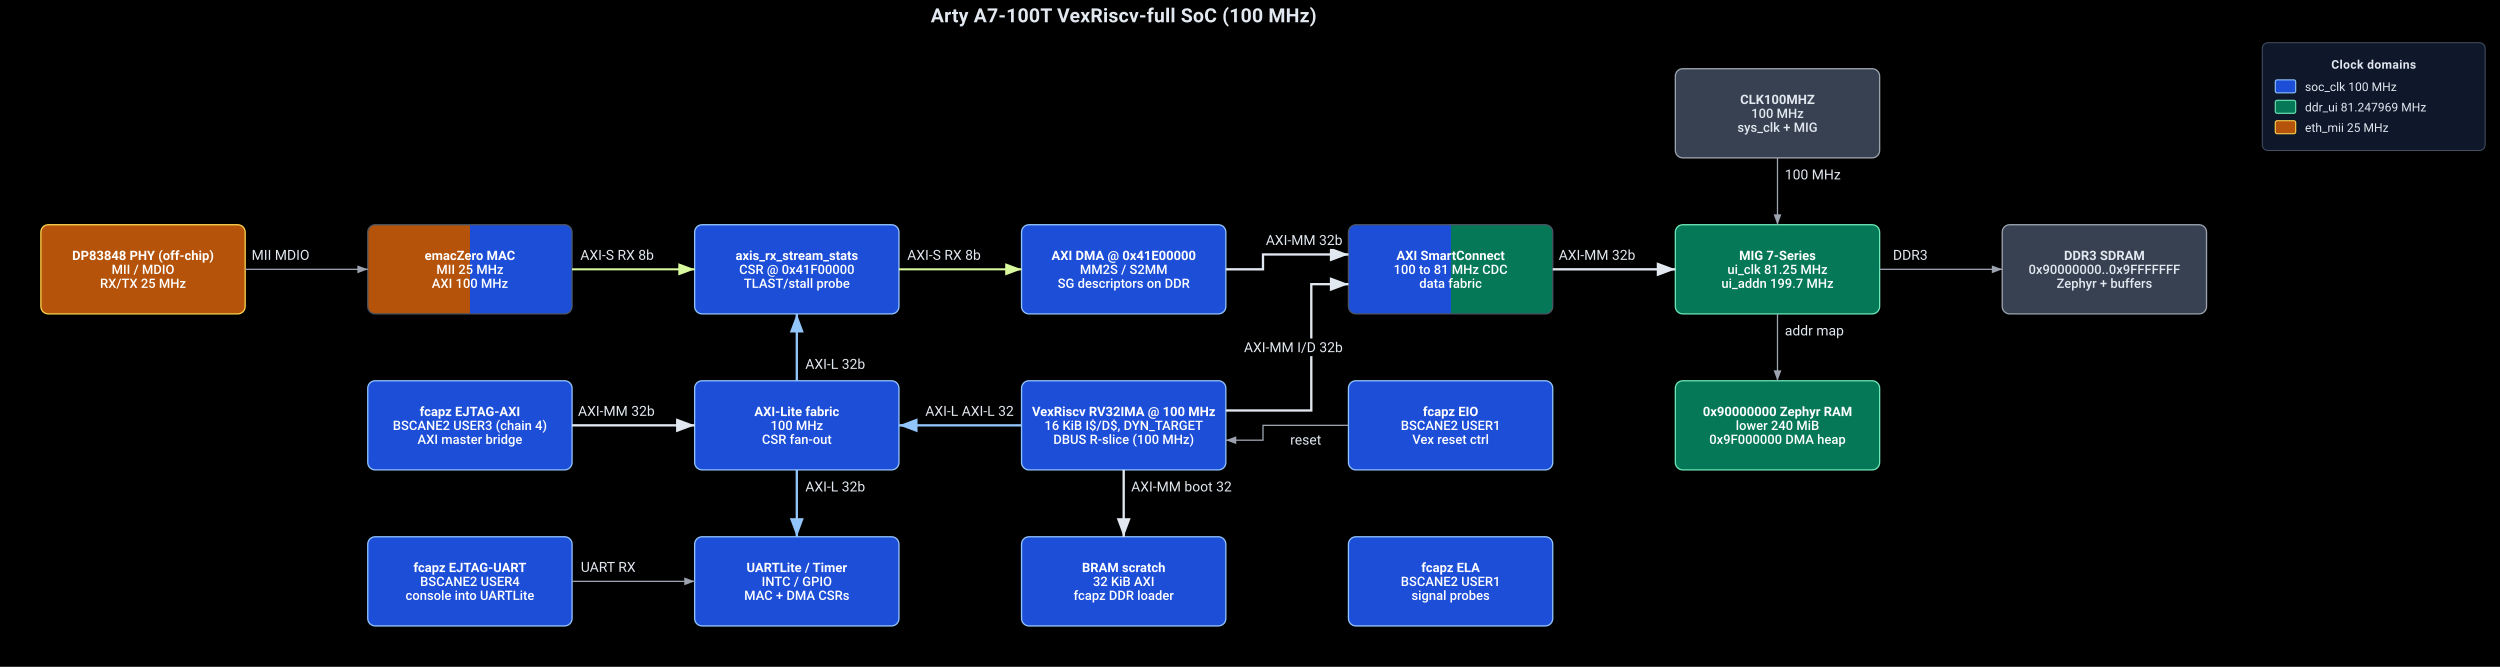
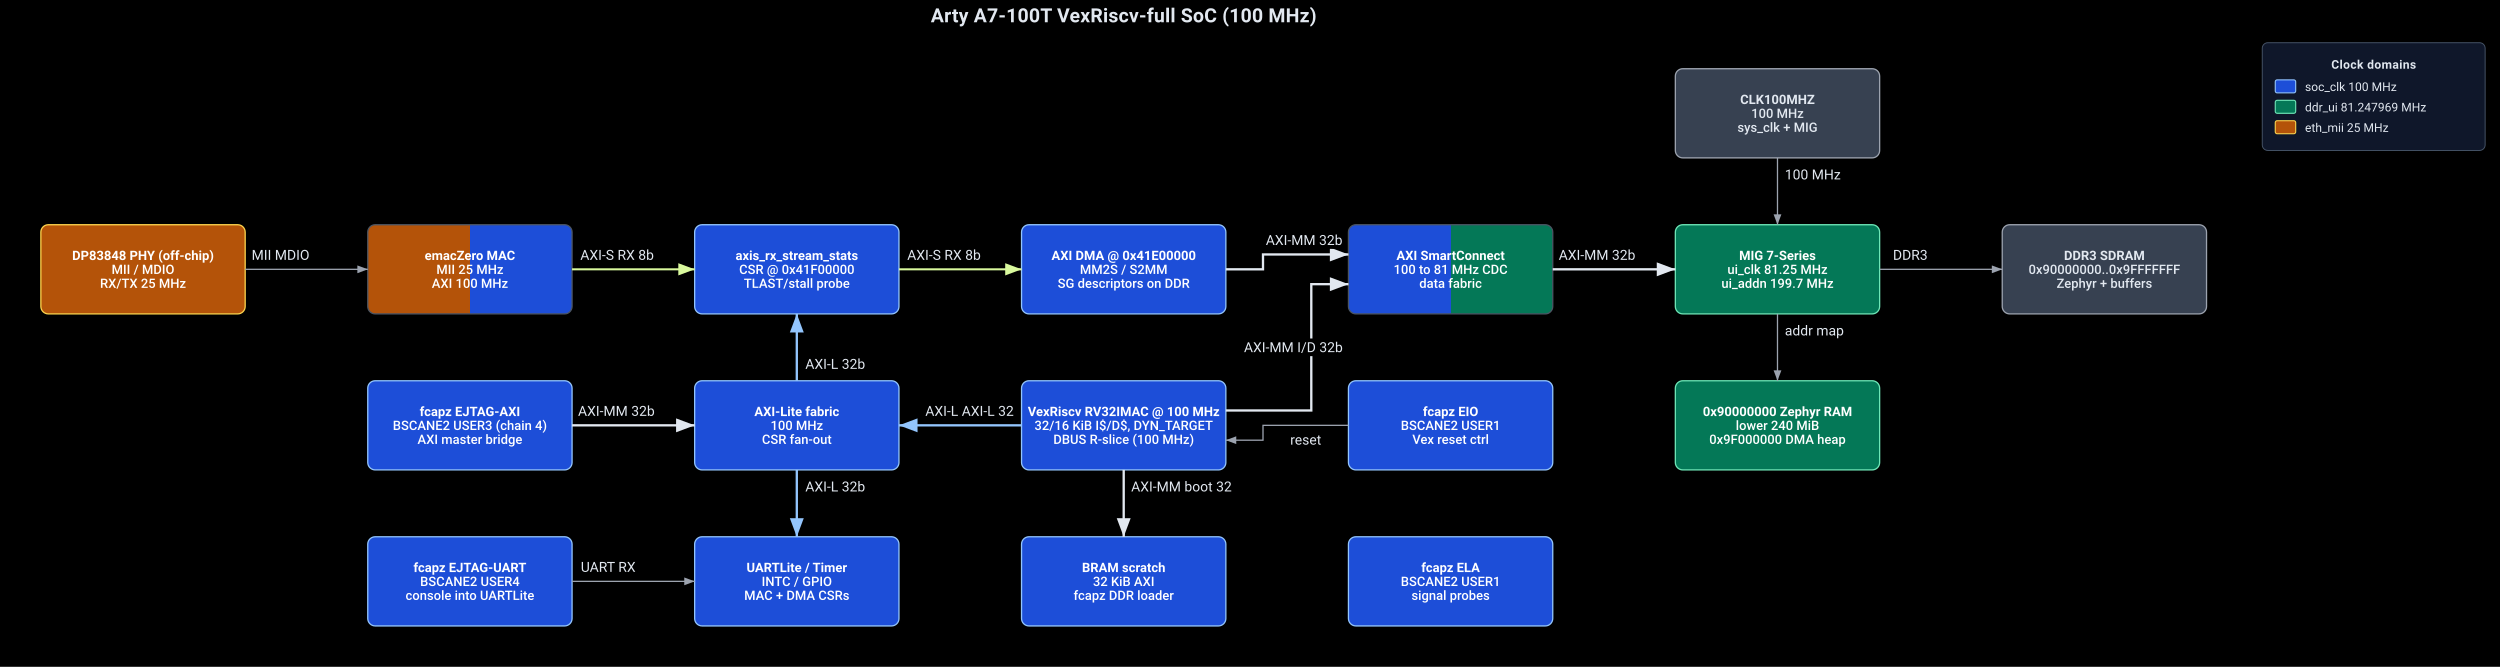
<svg xmlns="http://www.w3.org/2000/svg" width="2692" height="718" viewBox="0 0 2692 718" font-family="ui-sans-serif, system-ui, -apple-system, 'Segoe UI', Roboto, 'Helvetica Neue', Arial, sans-serif" style="background:#000000">
  <defs>
    <marker id="ah-solid" markerWidth="9" markerHeight="9" refX="8" refY="3" orient="auto">
      <path d="M0,0 L0,6 L8,3 z" fill="#e2e8f0" />
    </marker>
    <marker id="ah-thin" markerWidth="9" markerHeight="9" refX="8" refY="3" orient="auto">
      <path d="M0,0 L0,6 L8,3 z" fill="#9ca3af" />
    </marker>
    <marker id="ah-stream" markerWidth="9" markerHeight="9" refX="8" refY="3" orient="auto">
      <path d="M0,0 L0,6 L8,3 z" fill="#d9f99d" />
    </marker>
    <marker id="ah-axil" markerWidth="9" markerHeight="9" refX="8" refY="3" orient="auto">
      <path d="M0,0 L0,6 L8,3 z" fill="#93c5fd" />
    </marker>
    <marker id="ah-tilelink" markerWidth="9" markerHeight="9" refX="8" refY="3" orient="auto">
      <path d="M0,0 L0,6 L8,3 z" fill="#5eead4" />
    </marker>
    <marker id="ah-cdc" markerWidth="9" markerHeight="9" refX="8" refY="3" orient="auto">
      <path d="M0,0 L0,6 L8,3 z" fill="#d8b4fe" />
    </marker>
    <marker id="ah-open" markerWidth="9" markerHeight="9" refX="8" refY="3" orient="auto">
      <path d="M0.5,0.5 L0.5,5.5 L8,3 z" fill="#000000" stroke="#e2e8f0" stroke-width="1" />
    </marker>
    <linearGradient id="grad-emaczero" x1="0%" y1="0%" x2="100%" y2="0%">
      <stop offset="50%" stop-color="#B45309" />
      <stop offset="50%" stop-color="#1D4ED8" />
    </linearGradient>
    <linearGradient id="grad-ddr_axi" x1="0%" y1="0%" x2="100%" y2="0%">
      <stop offset="50%" stop-color="#1D4ED8" />
      <stop offset="50%" stop-color="#047857" />
    </linearGradient>
  </defs>
  <rect width="2692" height="718" fill="#000000" id="_canvas_bg" />
  <text x="1210.0" y="24" text-anchor="middle" font-size="21" font-weight="600" fill="#e2e8f0" letter-spacing="0.2">Arty A7-100T VexRiscv-full SoC (100 MHz)</text>
  <rect id="clk100" x="1804" y="74" width="220" height="96" fill="#374151" stroke="#9ca3af" stroke-width="1.4" rx="8" />
  <text x="1914" y="112" text-anchor="middle" font-size="14" font-weight="600" fill="#e2e8f0">CLK100MHZ</text>
  <text x="1914" y="127" text-anchor="middle" font-size="14" font-weight="500" fill="#e2e8f0">100 MHz</text>
  <text x="1914" y="142" text-anchor="middle" font-size="14" font-weight="500" fill="#e2e8f0">sys_clk + MIG</text>
  <rect id="eth_phy" x="44" y="242" width="220" height="96" fill="#B45309" stroke="#FCD34D" stroke-width="1.4" rx="8" />
  <text x="154" y="280" text-anchor="middle" font-size="14" font-weight="600" fill="#ffffff">DP83848 PHY (off-chip)</text>
  <text x="154" y="295" text-anchor="middle" font-size="14" font-weight="500" fill="#ffffff">MII / MDIO</text>
  <text x="154" y="310" text-anchor="middle" font-size="14" font-weight="500" fill="#ffffff">RX/TX 25 MHz</text>
  <rect id="emaczero" x="396" y="242" width="220" height="96" fill="url(#grad-emaczero)" stroke="#4b5563" stroke-width="1.4" rx="8" />
  <text x="506" y="280" text-anchor="middle" font-size="14" font-weight="600" fill="#ffffff">emacZero MAC</text>
  <text x="506" y="295" text-anchor="middle" font-size="14" font-weight="500" fill="#ffffff">MII 25 MHz</text>
  <text x="506" y="310" text-anchor="middle" font-size="14" font-weight="500" fill="#ffffff">AXI 100 MHz</text>
  <rect id="axis_rx_stats" x="748" y="242" width="220" height="96" fill="#1D4ED8" stroke="#93C5FD" stroke-width="1.4" rx="8" />
  <text x="858" y="280" text-anchor="middle" font-size="14" font-weight="600" fill="#ffffff">axis_rx_stream_stats</text>
  <text x="858" y="295" text-anchor="middle" font-size="14" font-weight="500" fill="#ffffff">CSR @ 0x41F00000</text>
  <text x="858" y="310" text-anchor="middle" font-size="14" font-weight="500" fill="#ffffff">TLAST/stall probe</text>
  <rect id="axi_dma" x="1100" y="242" width="220" height="96" fill="#1D4ED8" stroke="#93C5FD" stroke-width="1.4" rx="8" />
  <text x="1210" y="280" text-anchor="middle" font-size="14" font-weight="600" fill="#ffffff">AXI DMA @ 0x41E00000</text>
  <text x="1210" y="295" text-anchor="middle" font-size="14" font-weight="500" fill="#ffffff">MM2S / S2MM</text>
  <text x="1210" y="310" text-anchor="middle" font-size="14" font-weight="500" fill="#ffffff">SG descriptors on DDR</text>
  <rect id="ddr_axi" x="1452" y="242" width="220" height="96" fill="url(#grad-ddr_axi)" stroke="#4b5563" stroke-width="1.4" rx="8" />
  <text x="1562" y="280" text-anchor="middle" font-size="14" font-weight="600" fill="#ffffff">AXI SmartConnect</text>
  <text x="1562" y="295" text-anchor="middle" font-size="14" font-weight="500" fill="#ffffff">100 to 81 MHz CDC</text>
  <text x="1562" y="310" text-anchor="middle" font-size="14" font-weight="500" fill="#ffffff">data fabric</text>
  <rect id="mig" x="1804" y="242" width="220" height="96" fill="#047857" stroke="#6EE7B7" stroke-width="1.4" rx="8" />
  <text x="1914" y="280" text-anchor="middle" font-size="14" font-weight="600" fill="#ffffff">MIG 7-Series</text>
  <text x="1914" y="295" text-anchor="middle" font-size="14" font-weight="500" fill="#ffffff">ui_clk 81.25 MHz</text>
  <text x="1914" y="310" text-anchor="middle" font-size="14" font-weight="500" fill="#ffffff">ui_addn 199.7 MHz</text>
  <rect id="ddr3" x="2156" y="242" width="220" height="96" fill="#374151" stroke="#9ca3af" stroke-width="1.4" rx="8" />
  <text x="2266" y="280" text-anchor="middle" font-size="14" font-weight="600" fill="#e2e8f0">DDR3 SDRAM</text>
  <text x="2266" y="295" text-anchor="middle" font-size="14" font-weight="500" fill="#e2e8f0">0x90000000..0x9FFFFFFF</text>
  <text x="2266" y="310" text-anchor="middle" font-size="14" font-weight="500" fill="#e2e8f0">Zephyr + buffers</text>
  <rect id="fcapz_ejtagaxi" x="396" y="410" width="220" height="96" fill="#1D4ED8" stroke="#93C5FD" stroke-width="1.4" rx="8" />
  <text x="506" y="448" text-anchor="middle" font-size="14" font-weight="600" fill="#ffffff">fcapz EJTAG-AXI</text>
  <text x="506" y="463" text-anchor="middle" font-size="14" font-weight="500" fill="#ffffff">BSCANE2 USER3 (chain 4)</text>
  <text x="506" y="478" text-anchor="middle" font-size="14" font-weight="500" fill="#ffffff">AXI master bridge</text>
  <rect id="ctrl_axi" x="748" y="410" width="220" height="96" fill="#1D4ED8" stroke="#93C5FD" stroke-width="1.4" rx="8" />
  <text x="858" y="448" text-anchor="middle" font-size="14" font-weight="600" fill="#ffffff">AXI-Lite fabric</text>
  <text x="858" y="463" text-anchor="middle" font-size="14" font-weight="500" fill="#ffffff">100 MHz</text>
  <text x="858" y="478" text-anchor="middle" font-size="14" font-weight="500" fill="#ffffff">CSR fan-out</text>
  <rect id="vex" x="1100" y="410" width="220" height="96" fill="#1D4ED8" stroke="#93C5FD" stroke-width="1.4" rx="8" />
-   <text x="1210" y="448" text-anchor="middle" font-size="14" font-weight="600" fill="#ffffff">VexRiscv RV32IMA @ 100 MHz</text>
-   <text x="1210" y="463" text-anchor="middle" font-size="14" font-weight="500" fill="#ffffff">16 KiB I$/D$, DYN_TARGET</text>
+   <text x="1210" y="448" text-anchor="middle" font-size="14" font-weight="600" fill="#ffffff">VexRiscv RV32IMAC @ 100 MHz</text>
+   <text x="1210" y="463" text-anchor="middle" font-size="14" font-weight="500" fill="#ffffff">32/16 KiB I$/D$, DYN_TARGET</text>
  <text x="1210" y="478" text-anchor="middle" font-size="14" font-weight="500" fill="#ffffff">DBUS R-slice (100 MHz)</text>
  <rect id="fcapz_eio" x="1452" y="410" width="220" height="96" fill="#1D4ED8" stroke="#93C5FD" stroke-width="1.4" rx="8" />
  <text x="1562" y="448" text-anchor="middle" font-size="14" font-weight="600" fill="#ffffff">fcapz EIO</text>
  <text x="1562" y="463" text-anchor="middle" font-size="14" font-weight="500" fill="#ffffff">BSCANE2 USER1</text>
  <text x="1562" y="478" text-anchor="middle" font-size="14" font-weight="500" fill="#ffffff">Vex reset ctrl</text>
  <rect id="ddr_map" x="1804" y="410" width="220" height="96" fill="#047857" stroke="#6EE7B7" stroke-width="1.4" rx="8" />
  <text x="1914" y="448" text-anchor="middle" font-size="14" font-weight="600" fill="#ffffff">0x90000000 Zephyr RAM</text>
  <text x="1914" y="463" text-anchor="middle" font-size="14" font-weight="500" fill="#ffffff">lower 240 MiB</text>
  <text x="1914" y="478" text-anchor="middle" font-size="14" font-weight="500" fill="#ffffff">0x9F000000 DMA heap</text>
  <rect id="fcapz_ejtaguart" x="396" y="578" width="220" height="96" fill="#1D4ED8" stroke="#93C5FD" stroke-width="1.4" rx="8" />
  <text x="506" y="616" text-anchor="middle" font-size="14" font-weight="600" fill="#ffffff">fcapz EJTAG-UART</text>
  <text x="506" y="631" text-anchor="middle" font-size="14" font-weight="500" fill="#ffffff">BSCANE2 USER4</text>
  <text x="506" y="646" text-anchor="middle" font-size="14" font-weight="500" fill="#ffffff">console into UARTLite</text>
  <rect id="peripherals" x="748" y="578" width="220" height="96" fill="#1D4ED8" stroke="#93C5FD" stroke-width="1.4" rx="8" />
  <text x="858" y="616" text-anchor="middle" font-size="14" font-weight="600" fill="#ffffff">UARTLite / Timer</text>
  <text x="858" y="631" text-anchor="middle" font-size="14" font-weight="500" fill="#ffffff">INTC / GPIO</text>
  <text x="858" y="646" text-anchor="middle" font-size="14" font-weight="500" fill="#ffffff">MAC + DMA CSRs</text>
  <rect id="boot_bram" x="1100" y="578" width="220" height="96" fill="#1D4ED8" stroke="#93C5FD" stroke-width="1.4" rx="8" />
  <text x="1210" y="616" text-anchor="middle" font-size="14" font-weight="600" fill="#ffffff">BRAM scratch</text>
  <text x="1210" y="631" text-anchor="middle" font-size="14" font-weight="500" fill="#ffffff">32 KiB AXI</text>
  <text x="1210" y="646" text-anchor="middle" font-size="14" font-weight="500" fill="#ffffff">fcapz DDR loader</text>
  <rect id="fcapz_ela" x="1452" y="578" width="220" height="96" fill="#1D4ED8" stroke="#93C5FD" stroke-width="1.4" rx="8" />
  <text x="1562" y="616" text-anchor="middle" font-size="14" font-weight="600" fill="#ffffff">fcapz ELA</text>
  <text x="1562" y="631" text-anchor="middle" font-size="14" font-weight="500" fill="#ffffff">BSCANE2 USER1</text>
  <text x="1562" y="646" text-anchor="middle" font-size="14" font-weight="500" fill="#ffffff">signal probes</text>
  <mask id="edge-label-clearance" maskUnits="userSpaceOnUse">
    <rect width="2692" height="718" fill="#ffffff" />
    <rect x="1920.0" y="178.5" width="64.0" height="19.0" fill="#000000" />
    <rect x="268.0" y="265.0" width="68.2" height="19.0" fill="#000000" />
    <rect x="620.0" y="265.0" width="89.0" height="19.0" fill="#000000" />
    <rect x="972.0" y="265.0" width="89.0" height="19.0" fill="#000000" />
    <rect x="1360.6" y="249.0" width="87.4" height="19.0" fill="#000000" />
    <rect x="1676.0" y="265.0" width="87.4" height="19.0" fill="#000000" />
    <rect x="2034.6" y="265.0" width="44.8" height="19.0" fill="#000000" />
    <rect x="1337.3" y="364.5" width="110.7" height="19.0" fill="#000000" />
    <rect x="991.9" y="433.0" width="104.1" height="19.0" fill="#000000" />
    <rect x="864.0" y="514.5" width="70.7" height="19.0" fill="#000000" />
    <rect x="864.0" y="382.5" width="70.7" height="19.0" fill="#000000" />
    <rect x="1216.0" y="514.5" width="112.4" height="19.0" fill="#000000" />
    <rect x="1920.0" y="346.5" width="67.4" height="19.0" fill="#000000" />
    <rect x="620.0" y="433.0" width="87.4" height="19.0" fill="#000000" />
    <rect x="620.0" y="601.0" width="69.8" height="19.0" fill="#000000" />
    <rect x="1387.3" y="464.0" width="37.3" height="19.0" fill="#000000" />
  </mask>
  <path id="edge_clk100_to_mig" d="M 1914.0,170.0 L 1914.0,206.0 L 1914.0,242.0" stroke="#9ca3af" stroke-width="1.4" fill="none" marker-end="url(#ah-thin)" mask="url(#edge-label-clearance)" />
  <path id="edge_eth_phy_to_emaczero" d="M 264.0,290.0 L 330.0,290.0 L 396.0,290.0" stroke="#9ca3af" stroke-width="1.4" fill="none" marker-end="url(#ah-thin)" mask="url(#edge-label-clearance)" />
  <path id="edge_emaczero_to_axis_rx_stats" d="M 616.0,290.0 L 682.0,290.0 L 748.0,290.0" stroke="#d9f99d" stroke-width="2.2" fill="none" marker-end="url(#ah-stream)" mask="url(#edge-label-clearance)" />
  <path id="edge_axis_rx_stats_to_axi_dma" d="M 968.0,290.0 L 1034.0,290.0 L 1100.0,290.0" stroke="#d9f99d" stroke-width="2.2" fill="none" marker-end="url(#ah-stream)" mask="url(#edge-label-clearance)" />
  <path id="edge_axi_dma_to_ddr_axi" d="M 1320.0,290.0 L 1360.0,290.0 L 1360.0,274.0 L 1452.0,274.0" stroke="#e2e8f0" stroke-width="2.5" fill="none" marker-end="url(#ah-solid)" mask="url(#edge-label-clearance)" />
  <path id="edge_ddr_axi_to_mig" d="M 1672.0,290.0 L 1738.0,290.0 L 1804.0,290.0" stroke="#e2e8f0" stroke-width="2.5" fill="none" marker-end="url(#ah-solid)" mask="url(#edge-label-clearance)" />
  <path id="edge_mig_to_ddr3" d="M 2024.0,290.0 L 2090.0,290.0 L 2156.0,290.0" stroke="#9ca3af" stroke-width="1.4" fill="none" marker-end="url(#ah-thin)" mask="url(#edge-label-clearance)" />
  <path id="edge_vex_to_ddr_axi" d="M 1320.0,442.0 L 1412.0,442.0 L 1412.0,306.0 L 1452.0,306.0" stroke="#e2e8f0" stroke-width="2.5" fill="none" marker-end="url(#ah-solid)" mask="url(#edge-label-clearance)" />
  <path id="edge_vex_to_ctrl_axi" d="M 1100.0,458.0 L 1034.0,458.0 L 968.0,458.0" stroke="#93c5fd" stroke-width="2.5" fill="none" marker-end="url(#ah-axil)" mask="url(#edge-label-clearance)" />
  <path id="edge_ctrl_axi_to_peripherals" d="M 858.0,506.0 L 858.0,542.0 L 858.0,578.0" stroke="#93c5fd" stroke-width="2.5" fill="none" marker-end="url(#ah-axil)" mask="url(#edge-label-clearance)" />
  <path id="edge_ctrl_axi_to_axis_rx_stats" d="M 858.0,410.0 L 858.0,374.0 L 858.0,338.0" stroke="#93c5fd" stroke-width="2.5" fill="none" marker-end="url(#ah-axil)" mask="url(#edge-label-clearance)" />
  <path id="edge_vex_to_boot_bram" d="M 1210.0,506.0 L 1210.0,542.0 L 1210.0,578.0" stroke="#e2e8f0" stroke-width="2.5" fill="none" marker-end="url(#ah-solid)" mask="url(#edge-label-clearance)" />
  <path id="edge_mig_to_ddr_map" d="M 1914.0,338.0 L 1914.0,374.0 L 1914.0,410.0" stroke="#9ca3af" stroke-width="1.4" fill="none" marker-end="url(#ah-thin)" mask="url(#edge-label-clearance)" />
  <path id="edge_fcapz_ejtagaxi_to_ctrl_axi" d="M 616.0,458.0 L 682.0,458.0 L 748.0,458.0" stroke="#e2e8f0" stroke-width="2.5" fill="none" marker-end="url(#ah-solid)" mask="url(#edge-label-clearance)" />
  <path id="edge_fcapz_ejtaguart_to_peripherals" d="M 616.0,626.0 L 682.0,626.0 L 748.0,626.0" stroke="#9ca3af" stroke-width="1.4" fill="none" marker-end="url(#ah-thin)" mask="url(#edge-label-clearance)" />
  <path id="edge_fcapz_eio_to_vex" d="M 1452.0,458.0 L 1360.0,458.0 L 1360.0,474.0 L 1320.0,474.0" stroke="#9ca3af" stroke-width="1.4" fill="none" marker-end="url(#ah-thin)" mask="url(#edge-label-clearance)" />
  <text x="1952.0" y="193.2" text-anchor="middle" font-size="15" fill="#e2e8f0">100 MHz</text>
  <text x="302.1" y="279.8" text-anchor="middle" font-size="15" fill="#e2e8f0">MII MDIO</text>
  <text x="664.5" y="279.8" text-anchor="middle" font-size="15" fill="#e2e8f0">AXI-S RX 8b</text>
  <text x="1016.5" y="279.8" text-anchor="middle" font-size="15" fill="#e2e8f0">AXI-S RX 8b</text>
  <text x="1404.3" y="263.8" text-anchor="middle" font-size="15" fill="#e2e8f0">AXI-MM 32b</text>
  <text x="1719.7" y="279.8" text-anchor="middle" font-size="15" fill="#e2e8f0">AXI-MM 32b</text>
  <text x="2057.0" y="279.8" text-anchor="middle" font-size="15" fill="#e2e8f0">DDR3</text>
  <text x="1392.7" y="379.2" text-anchor="middle" font-size="15" fill="#e2e8f0">AXI-MM I/D 32b</text>
  <text x="1044.0" y="447.8" text-anchor="middle" font-size="15" fill="#e2e8f0">AXI-L AXI-L 32</text>
  <text x="899.4" y="529.2" text-anchor="middle" font-size="15" fill="#e2e8f0">AXI-L 32b</text>
  <text x="899.4" y="397.2" text-anchor="middle" font-size="15" fill="#e2e8f0">AXI-L 32b</text>
  <text x="1272.2" y="529.2" text-anchor="middle" font-size="15" fill="#e2e8f0">AXI-MM boot 32</text>
  <text x="1953.7" y="361.2" text-anchor="middle" font-size="15" fill="#e2e8f0">addr map</text>
  <text x="663.7" y="447.8" text-anchor="middle" font-size="15" fill="#e2e8f0">AXI-MM 32b</text>
  <text x="654.9" y="615.8" text-anchor="middle" font-size="15" fill="#e2e8f0">UART RX</text>
  <text x="1406.0" y="478.8" text-anchor="middle" font-size="15" fill="#e2e8f0">reset</text>
  <rect id="legend_card" x="2436" y="46" width="240" height="116" fill="#0f172a" stroke="#475569" stroke-width="1" rx="6" />
  <text x="2556" y="74" text-anchor="middle" font-size="13" font-weight="700" fill="#e2e8f0" letter-spacing="0.4">Clock domains</text>
  <rect x="2450" y="86" width="22" height="14" fill="#1D4ED8" stroke="#93C5FD" stroke-width="1.2" rx="2" />
  <text x="2482" y="98" font-size="13" fill="#e2e8f0">soc_clk  100 MHz</text>
  <rect x="2450" y="108" width="22" height="14" fill="#047857" stroke="#6EE7B7" stroke-width="1.2" rx="2" />
  <text x="2482" y="120" font-size="13" fill="#e2e8f0">ddr_ui  81.247969 MHz</text>
  <rect x="2450" y="130" width="22" height="14" fill="#B45309" stroke="#FCD34D" stroke-width="1.2" rx="2" />
  <text x="2482" y="142" font-size="13" fill="#e2e8f0">eth_mii  25 MHz</text>
</svg>
